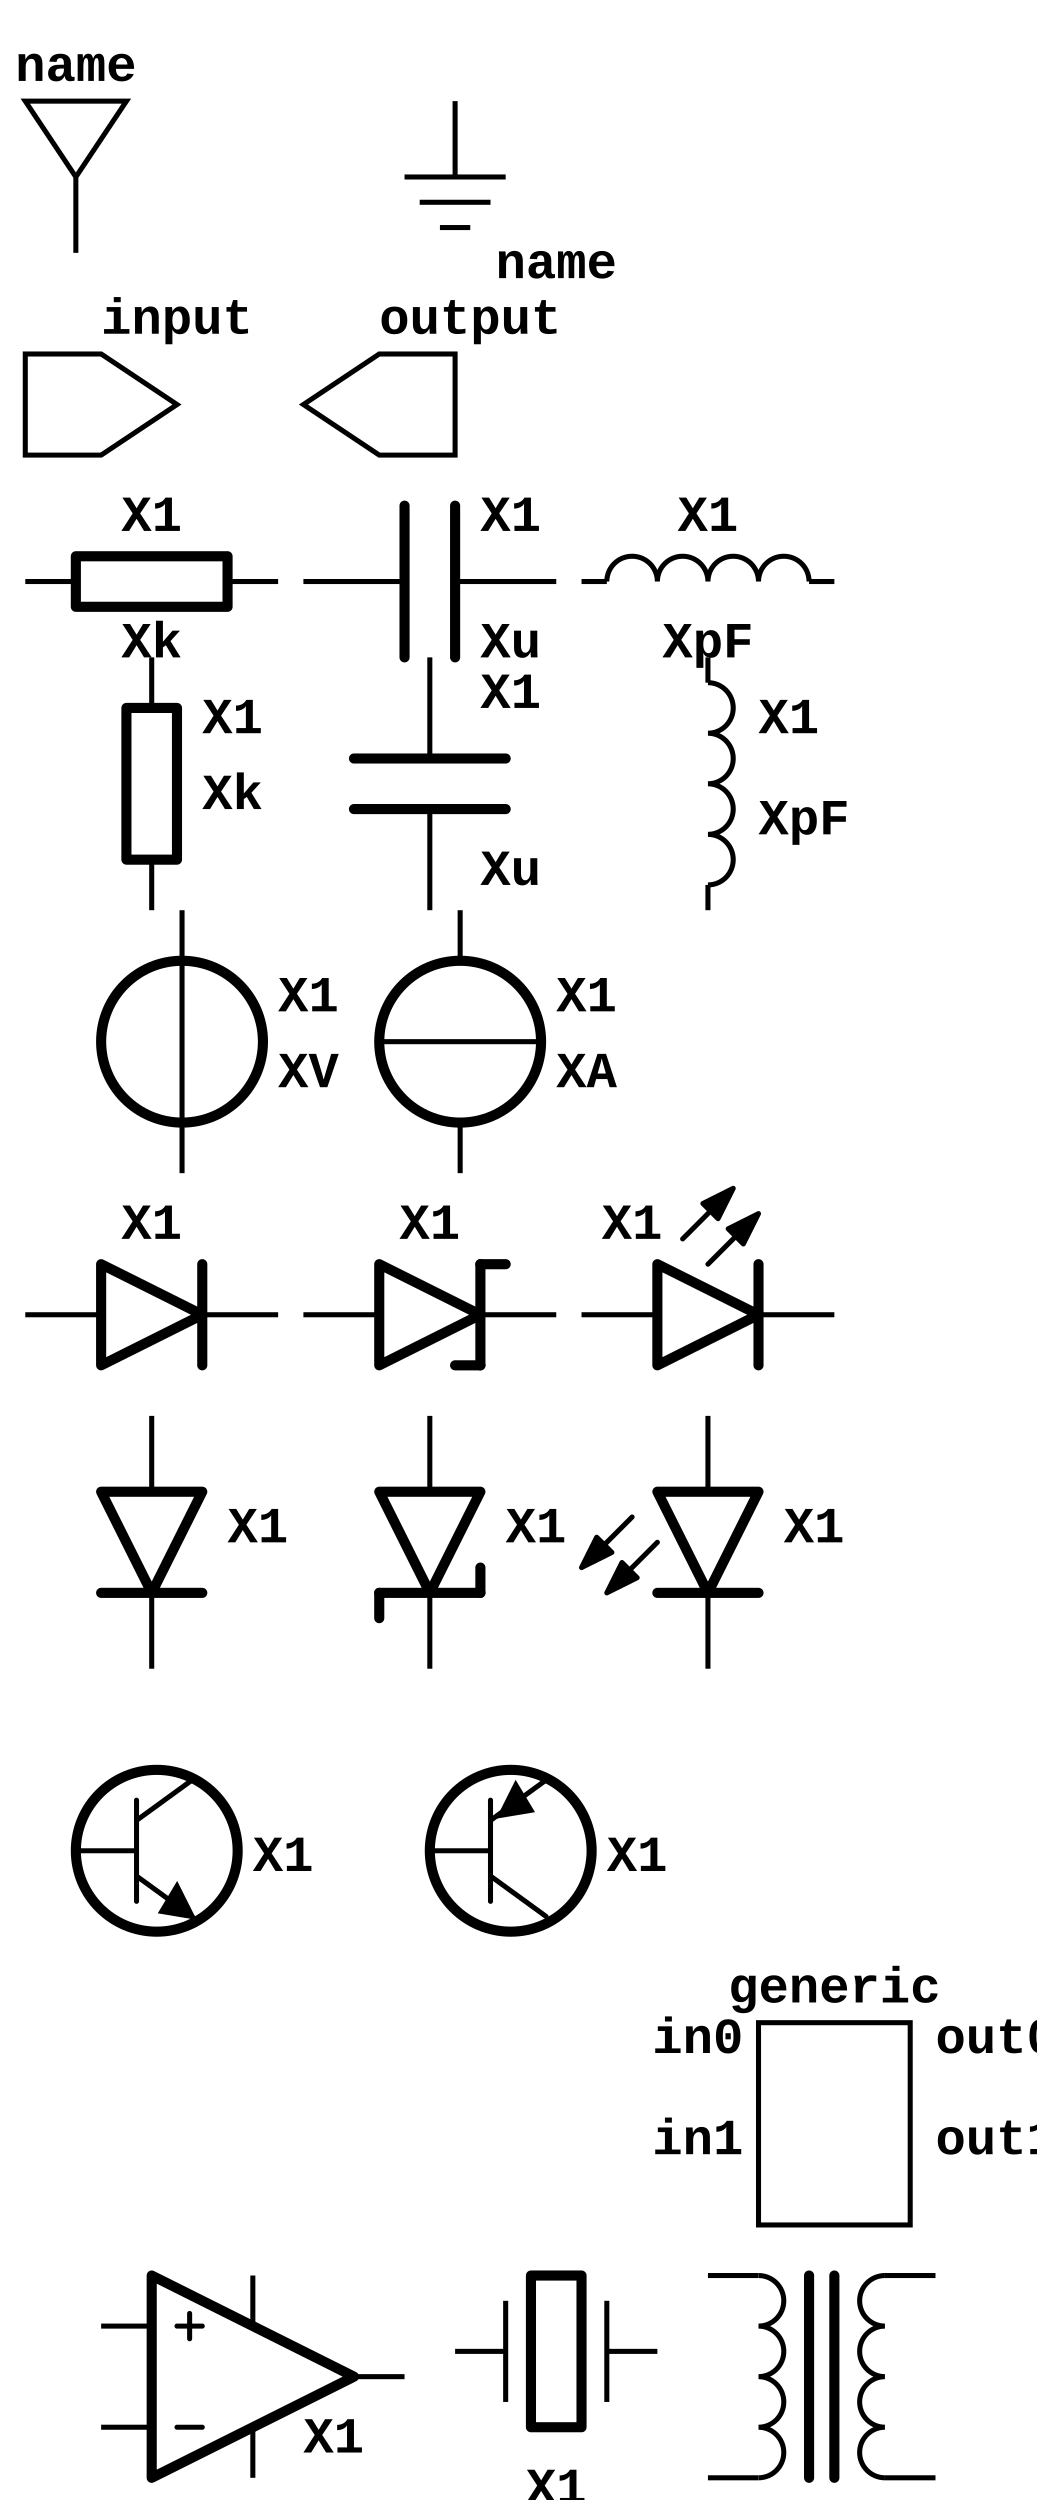
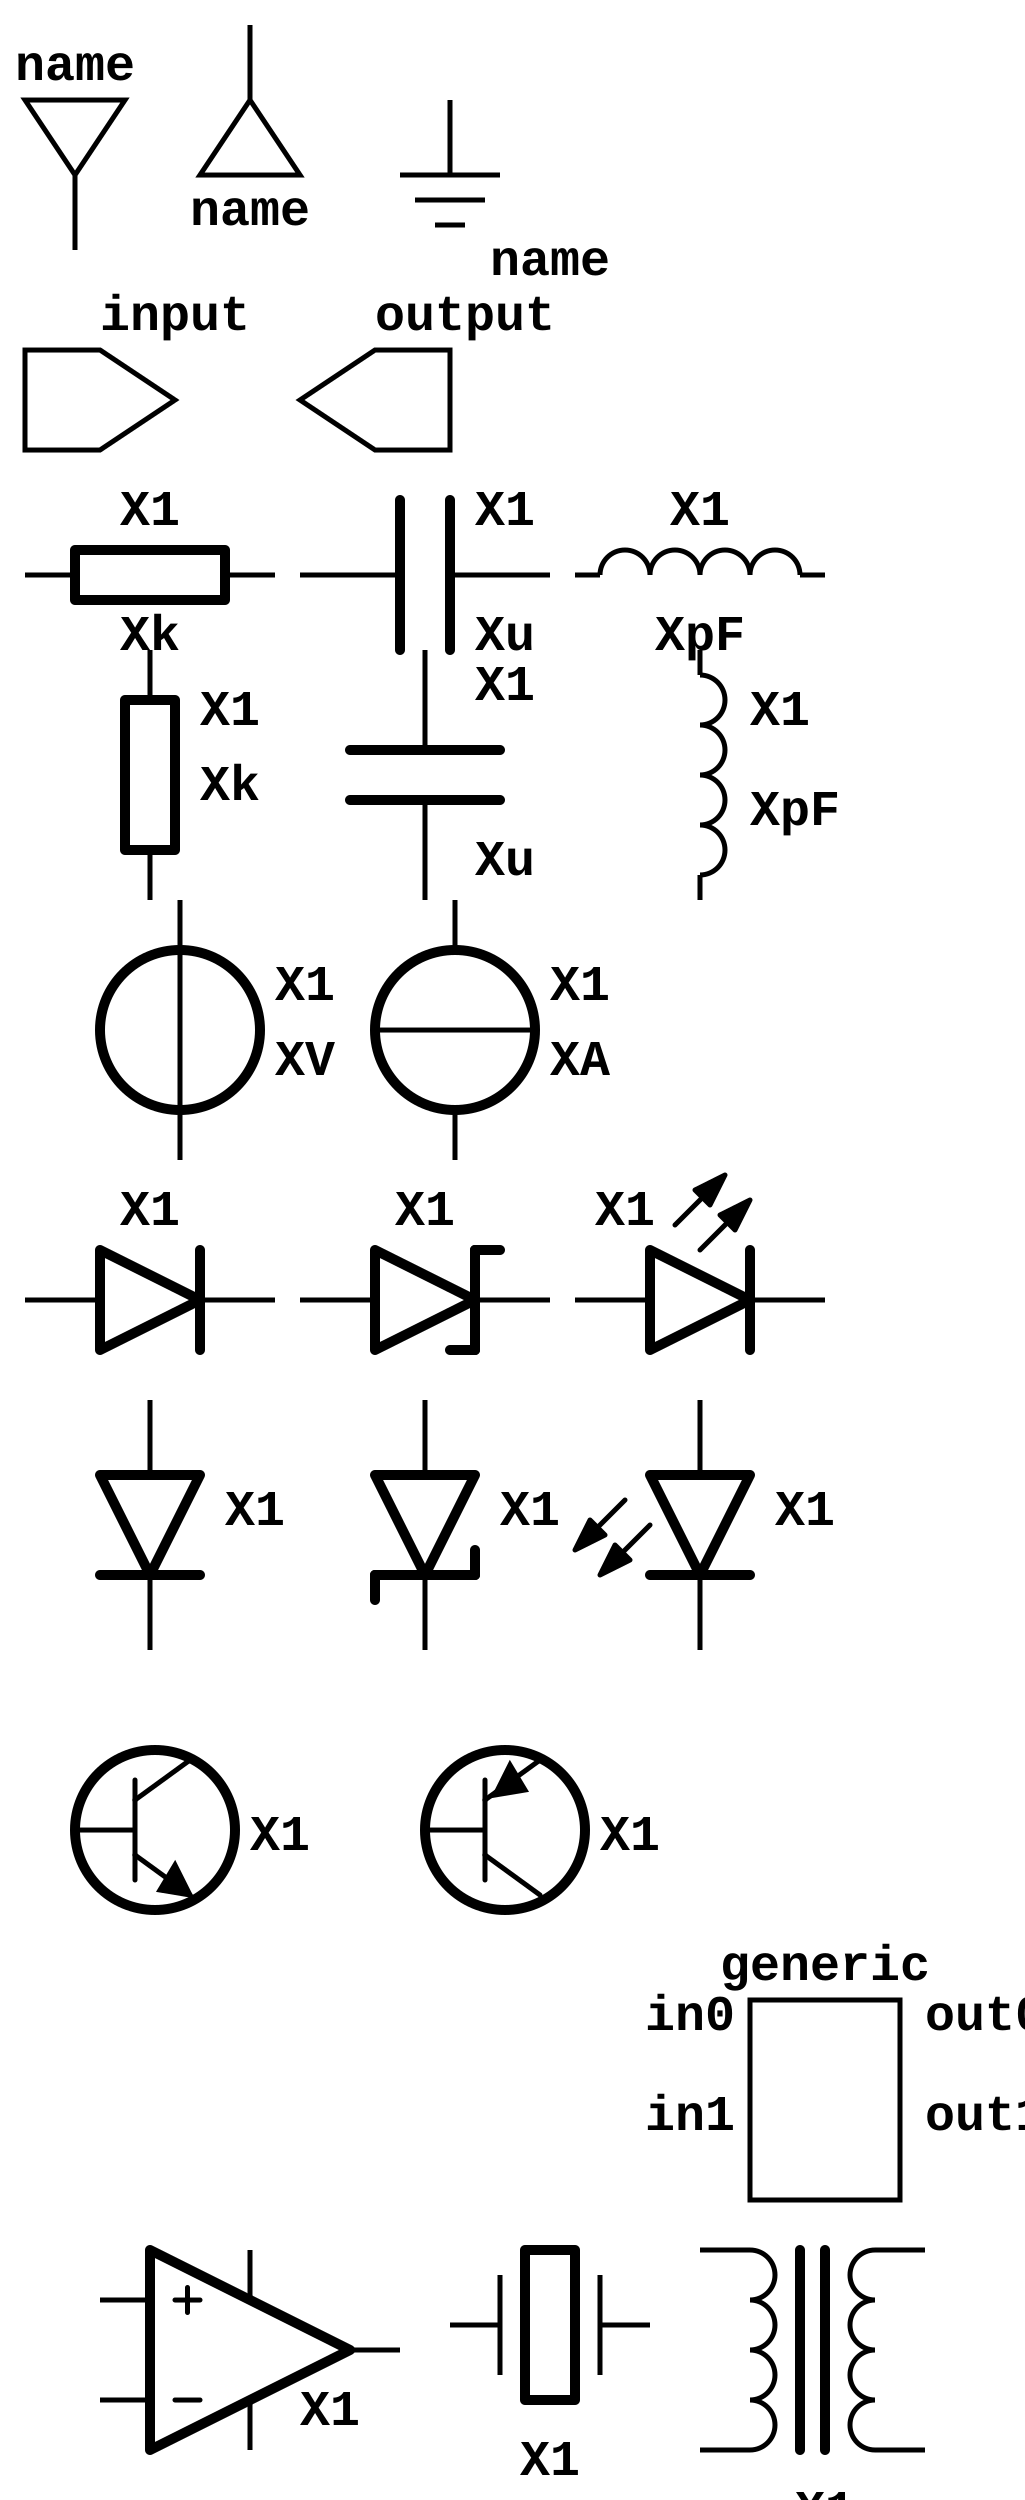
<svg xmlns="http://www.w3.org/2000/svg" xmlns:ns1="https://github.com/nturley/netlistsvg">
  <ns1:properties constants="false" splitsAndJoins="false" genericsLaterals="true">
    <ns1:layoutEngine org.eclipse.elk.layered.spacing.nodeNodeBetweenLayers="5" org.eclipse.elk.layered.compaction.postCompaction.strategy="4" org.eclipse.elk.spacing.nodeNode="35" org.eclipse.elk.direction="DOWN" />
  </ns1:properties>
  <style>
svg {
  stroke: #000;
  fill: none;
}
text {
  fill: #000;
  stroke: none;
  font-size: 10px;
  font-weight: bold;
  font-family: "Courier New", monospace;
}
.nodelabel {
  text-anchor: middle;
}
.inputPortLabel {
  text-anchor: end;
}
.splitjoinBody {
  fill: #000;
}
.symbol {
  stroke-linejoin: round;
  stroke-linecap: round;
  stroke-width: 2;
}
.detail {
  stroke-linejoin: round;
  stroke-linecap: round;
  fill: #000;
}
</style>
  <g ns1:type="vcc" ns1:width="20" ns1:height="30" transform="translate(5,20)">
    <ns1:alias val="vcc" />
-     <ns1:alias val="vcc" />
    <text x="10" y="-4" class="nodelabel $cell_id" ns1:attribute="name">name</text>
    <path d="M0,0 H20 L10,15 Z M10,15 V30" class="$cell_id" />
    <g ns1:x="10" ns1:y="30" ns1:pid="A" ns1:position="bottom" />
+   </g>
+   <g ns1:type="vee" ns1:width="20" ns1:height="30" transform="translate(40,35)">
+     <ns1:alias val="vee" />
+     <text x="10" y="10" class="nodelabel $cell_id" ns1:attribute="name">name</text>
+     <path d="M0,0 H20 L10,-15 Z M10,-15 V-30" class="$cell_id" />
+     <g ns1:x="10" ns1:y="-30" ns1:pid="A" ns1:position="top" />
  </g>
  <g ns1:type="gnd" ns1:width="20" ns1:height="30" transform="translate(80,35)">
    <ns1:alias val="gnd" />
    <text x="30" y="20" class="nodelabel $cell_id" ns1:attribute="name">name</text>
    <path d="M0,0 H20 M3,5 H17 M7,10 H13 M10,0 V-15" class="$cell_id" />
    <g ns1:x="10" ns1:y="-15" ns1:pid="A" ns1:position="top" />
  </g>
  <g ns1:type="inputExt" ns1:width="30" ns1:height="20" transform="translate(5,70)">
    <text x="15" y="-4" class="$cell_id" ns1:attribute="ref">input</text>
    <ns1:alias val="$_inputExt_" />
    <path d="M0,0 V20 H15 L30,10 15,0 Z" class="$cell_id" />
    <g ns1:x="30" ns1:y="10" ns1:pid="Y" ns1:position="right" />
  </g>
  <g ns1:type="outputExt" ns1:width="30" ns1:height="20" transform="translate(60,70)">
    <text x="15" y="-4" class="$cell_id" ns1:attribute="ref">output</text>
    <ns1:alias val="$_outputExt_" />
    <path d="M30,0 V20 H15 L0,10 15,0 Z" class="$cell_id" />
    <g ns1:x="0" ns1:y="10" ns1:pid="A" ns1:position="left" />
  </g>
  <g ns1:type="resistor_h" ns1:width="50" ns1:height="10" transform="translate(5,110)">
    <ns1:alias val="r_h" />
    <text class="nodelabel $cell_id" x="25" y="-5" ns1:attribute="ref">X1</text>
    <text class="nodelabel $cell_id" x="25" y="20" ns1:attribute="value">Xk</text>
    <path d="M10,0 H40 V10 H10 Z" class="symbol $cell_id" />
    <path d="M0,5 H10 M40,5 H50" class="connect $cell_id" />
    <g ns1:x="0" ns1:y="5" ns1:pid="A" ns1:position="left" />
    <g ns1:x="50" ns1:y="5" ns1:pid="B" ns1:position="right" />
  </g>
  <g ns1:type="resistor_v" ns1:width="10" ns1:height="50" transform="translate(25,130)">
    <ns1:alias val="r_v" />
    <text x="15" y="15" ns1:attribute="ref" class="$cell_id">X1</text>
    <text x="15" y="30" ns1:attribute="value" class="$cell_id">Xk</text>
    <path d="M0,10 V40 H10 V10 Z" class="symbol $cell_id" />
    <path d="M5,0 V10 M5,40 V50" class="connect $cell_id" />
    <g ns1:x="5" ns1:y="0" ns1:pid="A" ns1:position="top" />
    <g ns1:x="5" ns1:y="50" ns1:pid="B" ns1:position="bottom" />
  </g>
  <g ns1:type="capacitor_h" ns1:width="50" ns1:height="30" transform="translate(60,100)">
    <ns1:alias val="c_h" />
    <text x="35" y="5" ns1:attribute="ref" class="$cell_id">X1</text>
    <text x="35" y="30" ns1:attribute="value" class="$cell_id">Xu</text>
    <path d="M20,0 V30 M30,0 V30" class="symbol $cell_id" />
    <path d="M0,15 H20 M30,15 H50" class="connect $cell_id" />
    <g ns1:x="0" ns1:y="15" ns1:pid="A" ns1:position="left" />
    <g ns1:x="50" ns1:y="15" ns1:pid="B" ns1:position="right" />
  </g>
  <g ns1:type="capacitor_v" ns1:width="30" ns1:height="50" transform="translate(70,130)">
    <ns1:alias val="c_v" />
    <text x="25" y="10" ns1:attribute="ref" class="$cell_id">X1</text>
    <text x="25" y="45" ns1:attribute="value" class="$cell_id">Xu</text>
    <path d="M0,20 H30 M0,30 H30" class="symbol $cell_id" />
    <path d="M15,0 V20 M15,30 V50" class="connect $cell_id" />
    <g ns1:x="15" ns1:y="0" ns1:pid="A" ns1:position="top" />
    <g ns1:x="15" ns1:y="50" ns1:pid="B" ns1:position="bottom" />
  </g>
  <g ns1:type="inductor_h" ns1:width="50" ns1:height="10" transform="translate(115,110)">
    <ns1:alias val="l_h" />
    <text class="nodelabel $cell_id" x="25" y="-5" ns1:attribute="ref">X1</text>
    <text class="nodelabel $cell_id" x="25" y="20" ns1:attribute="value">XpF</text>
    <path d="M5,5 A5,5 0 0 1 15,5 A5,5 0 0 1 25,5 A5,5 0 0 1 35,5 A5,5 0 0 1 45,5" class="$cell_id" />
    <path d="M0,5 H5 M45,5 H50" class="connect $cell_id" />
    <g ns1:x="0" ns1:y="5" ns1:pid="A" ns1:position="left" />
    <g ns1:x="50" ns1:y="5" ns1:pid="B" ns1:position="right" />
  </g>
  <g ns1:type="inductor_v" ns1:width="10" ns1:height="50" transform="translate(135,130)">
    <ns1:alias val="l_v" />
    <text x="15" y="15" ns1:attribute="ref" class="$cell_id">X1</text>
    <text x="15" y="35" ns1:attribute="value" class="$cell_id">XpF</text>
    <path d="M5,5 A5,5 0 0 1 5,15 A5,5 0 0 1 5,25 A5,5 0 0 1 5,35 A5,5 0 0 1 5,45" class="$cell_id" />
    <path d="M5,0 V5 M5,45 V50" class="connect $cell_id" />
    <g ns1:x="5" ns1:y="0" ns1:pid="A" ns1:position="top" />
    <g ns1:x="5" ns1:y="50" ns1:pid="B" ns1:position="bottom" />
  </g>
  <g ns1:type="voltage_source" ns1:width="32" ns1:height="52" transform="translate(20,180)">
    <ns1:alias val="v" />
    <text x="35" y="20" ns1:attribute="ref" class="$cell_id">X1</text>
    <text x="35" y="35" ns1:attribute="value" class="$cell_id">XV</text>
    <circle cx="16" cy="26" r="16" class="symbol $cell_id" />
    <path d="M16,10 V42" class="detail $cell_id" />
    <path d="M16,0 V10 M16,42 V52" class="connect $cell_id" />
    <g ns1:x="16" ns1:y="0" ns1:pid="+" ns1:position="top" />
    <g ns1:x="16" ns1:y="52" ns1:pid="-" ns1:position="bottom" />
  </g>
  <g ns1:type="current_source" ns1:width="32" ns1:height="52" transform="translate(75,180)">
    <ns1:alias val="i" />
    <text x="35" y="20" ns1:attribute="ref" class="$cell_id">X1</text>
    <text x="35" y="35" ns1:attribute="value" class="$cell_id">XA</text>
    <circle cx="16" cy="26" r="16" class="symbol $cell_id" />
    <path d="M0,26 H32" class="detail $cell_id" />
    <path d="M16,0 V10 M16,42 V52" class="connect $cell_id" />
    <g ns1:x="16" ns1:y="0" ns1:pid="+" ns1:position="top" />
    <g ns1:x="16" ns1:y="52" ns1:pid="-" ns1:position="bottom" />
  </g>
  <g ns1:type="diode_h" ns1:width="50" ns1:height="20" transform="translate(5,250)">
    <ns1:alias val="d_h" />
    <text class="nodelabel $cell_id" x="25" y="-5" ns1:attribute="ref">X1</text>
    <path d="M15,0 V20 L35,10 Z M35,0 V20" class="symbol $cell_id" />
    <path d="M0,10 H15 M35,10 H50" class="connect $cell_id" />
    <g ns1:x="0" ns1:y="10" ns1:pid="+" ns1:position="left" />
    <g ns1:x="50" ns1:y="10" ns1:pid="-" ns1:position="right" />
  </g>
  <g ns1:type="diode_v" ns1:width="20" ns1:height="50" transform="translate(20,280)">
    <ns1:alias val="d_v" />
    <text x="25" y="25" ns1:attribute="ref" class="$cell_id">X1</text>
    <path d="M0,15 H20 L10,35 Z M0,35 H20" class="symbol $cell_id" />
    <path d="M10,0 V15 M10,35 V50" class="connect $cell_id" />
    <g ns1:x="10" ns1:y="0" ns1:pid="+" ns1:position="top" />
    <g ns1:x="10" ns1:y="50" ns1:pid="-" ns1:position="bottom" />
  </g>
  <g ns1:type="diode_schottky_h" ns1:width="50" ns1:height="20" transform="translate(60,250)">
    <ns1:alias val="d_sk_h" />
    <text class="nodelabel $cell_id" x="25" y="-5" ns1:attribute="ref">X1</text>
    <path d="M15,0 V20 L35,10 Z M35,0 V20" class="symbol $cell_id" />
    <path d="M0,10 H15 M35,10 H50" class="connect $cell_id" />
    <path d="M35,0 H40 M35,20 H30" class="symbol $cell_id" />
    <g ns1:x="0" ns1:y="10" ns1:pid="+" ns1:position="left" />
    <g ns1:x="50" ns1:y="10" ns1:pid="-" ns1:position="right" />
  </g>
  <g ns1:type="diode_schottky_v" ns1:width="20" ns1:height="50" transform="translate(75,280)">
    <ns1:alias val="d_sk_v" />
    <text x="25" y="25" ns1:attribute="ref" class="$cell_id">X1</text>
    <path d="M0,15 H20 L10,35 Z M0,35 H20" class="symbol $cell_id" />
    <path d="M10,0 V15 M10,35 V50" class="connect $cell_id" />
    <path d="M0,35 V40 M20,35 V30" class="symbol $cell_id" />
    <g ns1:x="10" ns1:y="0" ns1:pid="+" ns1:position="top" />
    <g ns1:x="10" ns1:y="50" ns1:pid="-" ns1:position="bottom" />
  </g>
  <g ns1:type="diode_led_h" ns1:width="50" ns1:height="20" transform="translate(115,250)">
    <ns1:alias val="d_led_h" />
    <text class="nodelabel $cell_id" x="10" y="-5" ns1:attribute="ref">X1</text>
    <path d="M15,0 V20 L35,10 Z M35,0 V20" class="symbol $cell_id" />
    <path d="M0,10 H15 M35,10 H50" class="connect $cell_id" />
    <path d="m20,-5 7,-7" class="detail $cell_id" />
    <path d="m24,-12 6,-3 -3,6 z" class="detail $cell_id" />
    <path d="m25,0 7,-7" class="detail $cell_id" />
    <path d="m29,-7 6,-3 -3,6 z" class="detail $cell_id" />
    <g ns1:x="0" ns1:y="10" ns1:pid="+" ns1:position="top" />
    <g ns1:x="50" ns1:y="10" ns1:pid="-" ns1:position="bottom" />
  </g>
  <g ns1:type="diode_led_v" ns1:width="20" ns1:height="50" transform="translate(130,280)">
    <ns1:alias val="d_led_v" />
    <text x="25" y="25" ns1:attribute="ref" class="$cell_id">X1</text>
    <path d="M0,15 H20 L10,35 Z M0,35 H20" class="symbol $cell_id" />
    <path d="M10,0 V15 M10,35 V50" class="connect $cell_id" />
    <path d="m-5,20 -7,7" class="detail $cell_id" />
    <path d="m-12,24 -3,6 6,-3 z" class="detail $cell_id" />
    <path d="m0,25 -7,7" class="detail $cell_id" />
    <path d="m-7,29 -3,6 6,-3 z" class="detail $cell_id" />
    <g ns1:x="10" ns1:y="0" ns1:pid="+" ns1:position="top" />
    <g ns1:x="10" ns1:y="50" ns1:pid="-" ns1:position="bottom" />
  </g>
  <g ns1:type="transistor_npn" ns1:width="32" ns1:height="32" transform="translate(15,350)">
    <ns1:alias val="q_npn" />
    <text x="35" y="20" ns1:attribute="ref" class="$cell_id">X1</text>
    <circle r="16" cx="16" cy="16" class="symbol $cell_id" />
    <path d="M0,16 H12 M12,6 V26" class="detail $cell_id" />
    <path d="m12,10 11,-8" class="detail $cell_id" />
    <path d="m12,21 11,8" class="detail $cell_id" />
    <path d="m23,29 -6,-1 3,-5 z" style="fill:#000000" class="$cell_id" />
    <g ns1:x="22" ns1:y="2" ns1:pid="C" ns1:position="top" />
    <g ns1:x="0" ns1:y="16" ns1:pid="B" ns1:position="left" />
    <g ns1:x="23" ns1:y="29" ns1:pid="E" ns1:position="bottom" />
  </g>
  <g ns1:type="transistor_pnp" ns1:width="32" ns1:height="32" transform="translate(85,350)">
    <ns1:alias val="q_pnp" />
    <text x="35" y="20" ns1:attribute="ref" class="$cell_id">X1</text>
    <circle r="16" cx="16" cy="16" class="symbol $cell_id" />
    <path d="M0,16 H12 M12,6 V26" class="detail $cell_id" />
    <path d="m12,10 11,-8" class="detail $cell_id" />
    <path d="m12,21 11,8" class="detail $cell_id" />
    <path d="m14,9 6,-1 -3,-5 z" style="fill:#000000" class="$cell_id" />
    <g ns1:x="22" ns1:y="2" ns1:pid="C" ns1:position="top" />
    <g ns1:x="0" ns1:y="16" ns1:pid="B" ns1:position="left" />
    <g ns1:x="23" ns1:y="29" ns1:pid="E" ns1:position="bottom" />
  </g>
  <g ns1:type="generic" ns1:width="30" ns1:height="40" transform="translate(150, 400)">
    <text x="15" y="-4" class="nodelabel $cell_id" ns1:attribute="ref">generic</text>
    <rect width="30" height="40" x="0" y="0" ns1:generic="body" class="$cell_id" />
    <g transform="translate(30,10)" ns1:x="30" ns1:y="10" ns1:pid="out0" ns1:position="right">
      <text x="5" y="-4" class="$cell_id">out0</text>
    </g>
    <g transform="translate(30,30)" ns1:x="30" ns1:y="30" ns1:pid="out1" ns1:position="right">
      <text x="5" y="-4" class="$cell_id">out1</text>
    </g>
    <g transform="translate(0,10)" ns1:x="0" ns1:y="10" ns1:pid="in0" ns1:position="left">
      <text x="-3" y="-4" class="inputPortLabel $cell_id">in0</text>
    </g>
    <g transform="translate(0,30)" ns1:x="0" ns1:y="30" ns1:pid="in1" ns1:position="left">
      <text x="-3" y="-4" class="inputPortLabel $cell_id">in1</text>
    </g>
  </g>
  <g ns1:type="opamp" ns1:width="60" ns1:height="40" transform="translate(20,450)">
    <ns1:alias val="op" />
    <text x="40" y="35" ns1:attribute="ref" class="$cell_id">X1</text>
    <path d="M10,0 V40 L50,20 Z" class="symbol $cell_id" />
    <path d="M0,10 H10 M0,30 H10 M50,20 H60 M30,0 V10 M30,40 V30" class="connect $cell_id" />
    <path d="m15,10 5,0 m-2.5,-2.5 0,5" class="detail $cell_id" />
    <path d="m15,30 5,0" class="detail $cell_id" />
    <g ns1:x="0" ns1:y="10" ns1:pid="+" ns1:position="left" />
    <g ns1:x="0" ns1:y="30" ns1:pid="-" ns1:position="left" />
    <g ns1:x="60" ns1:y="20" ns1:pid="OUT" ns1:position="right" />
    <g ns1:x="30" ns1:y="0" ns1:pid="VCC" ns1:position="top" />
    <g ns1:x="30" ns1:y="40" ns1:pid="VEE" ns1:position="bottom" />
  </g>
  <g ns1:type="xtal" ns1:width="40" ns1:height="30" transform="translate(90,450)">
    <ns1:alias val="xtal" />
    <text class="nodelabel $cell_id" x="20" y="45" ns1:attribute="ref">X1</text>
    <rect x="15" y="0" width="10" height="30" class="symbol $cell_id" />
    <path d="M0,15 H10 M10,5 V25 M30,5 V25 M30,15 H40" class="$cell_id" />
    <g ns1:x="0" ns1:y="15" ns1:pid="A" ns1:position="left" />
    <g ns1:x="40" ns1:y="15" ns1:pid="B" ns1:position="right" />
  </g>
  <g ns1:type="transformer_1p_1s" ns1:width="35" ns1:height="45" transform="translate(140,450)">
    <ns1:alias val="transformer_1p_1s" />
    <text class="nodelabel $cell_id" x="25" y="55" ns1:attribute="ref">X1</text>
    <path d="M10,0 A5,5 0 0 1 10,10 A5,5 0 0 1 10,20 A5,5 0 0 1 10,30 A5,5 0 0 1 10,40" class="$cell_id" />
    <path d="M35,0 A5,5 0 0 0 35,10 A5,5 0 0 0 35,20 A5,5 0 0 0 35,30 A5,5 0 0 0 35,40" class="$cell_id" />
    <path d="M20,0 V40 M25,0 V40" class="symbol $cell_id" />
    <path d="M0,0 H10 M0,40 H10 M35,0 H45 M35,40 H45" class="connect $cell_id" />
    <g ns1:x="0" ns1:y="0" ns1:pid="L1.1" ns1:position="left" />
    <g ns1:x="0" ns1:y="40" ns1:pid="L1.2" ns1:position="left" />
    <g ns1:x="40" ns1:y="0" ns1:pid="L2.1" ns1:position="right" />
    <g ns1:x="40" ns1:y="40" ns1:pid="L2.2" ns1:position="right" />
  </g>
</svg>
